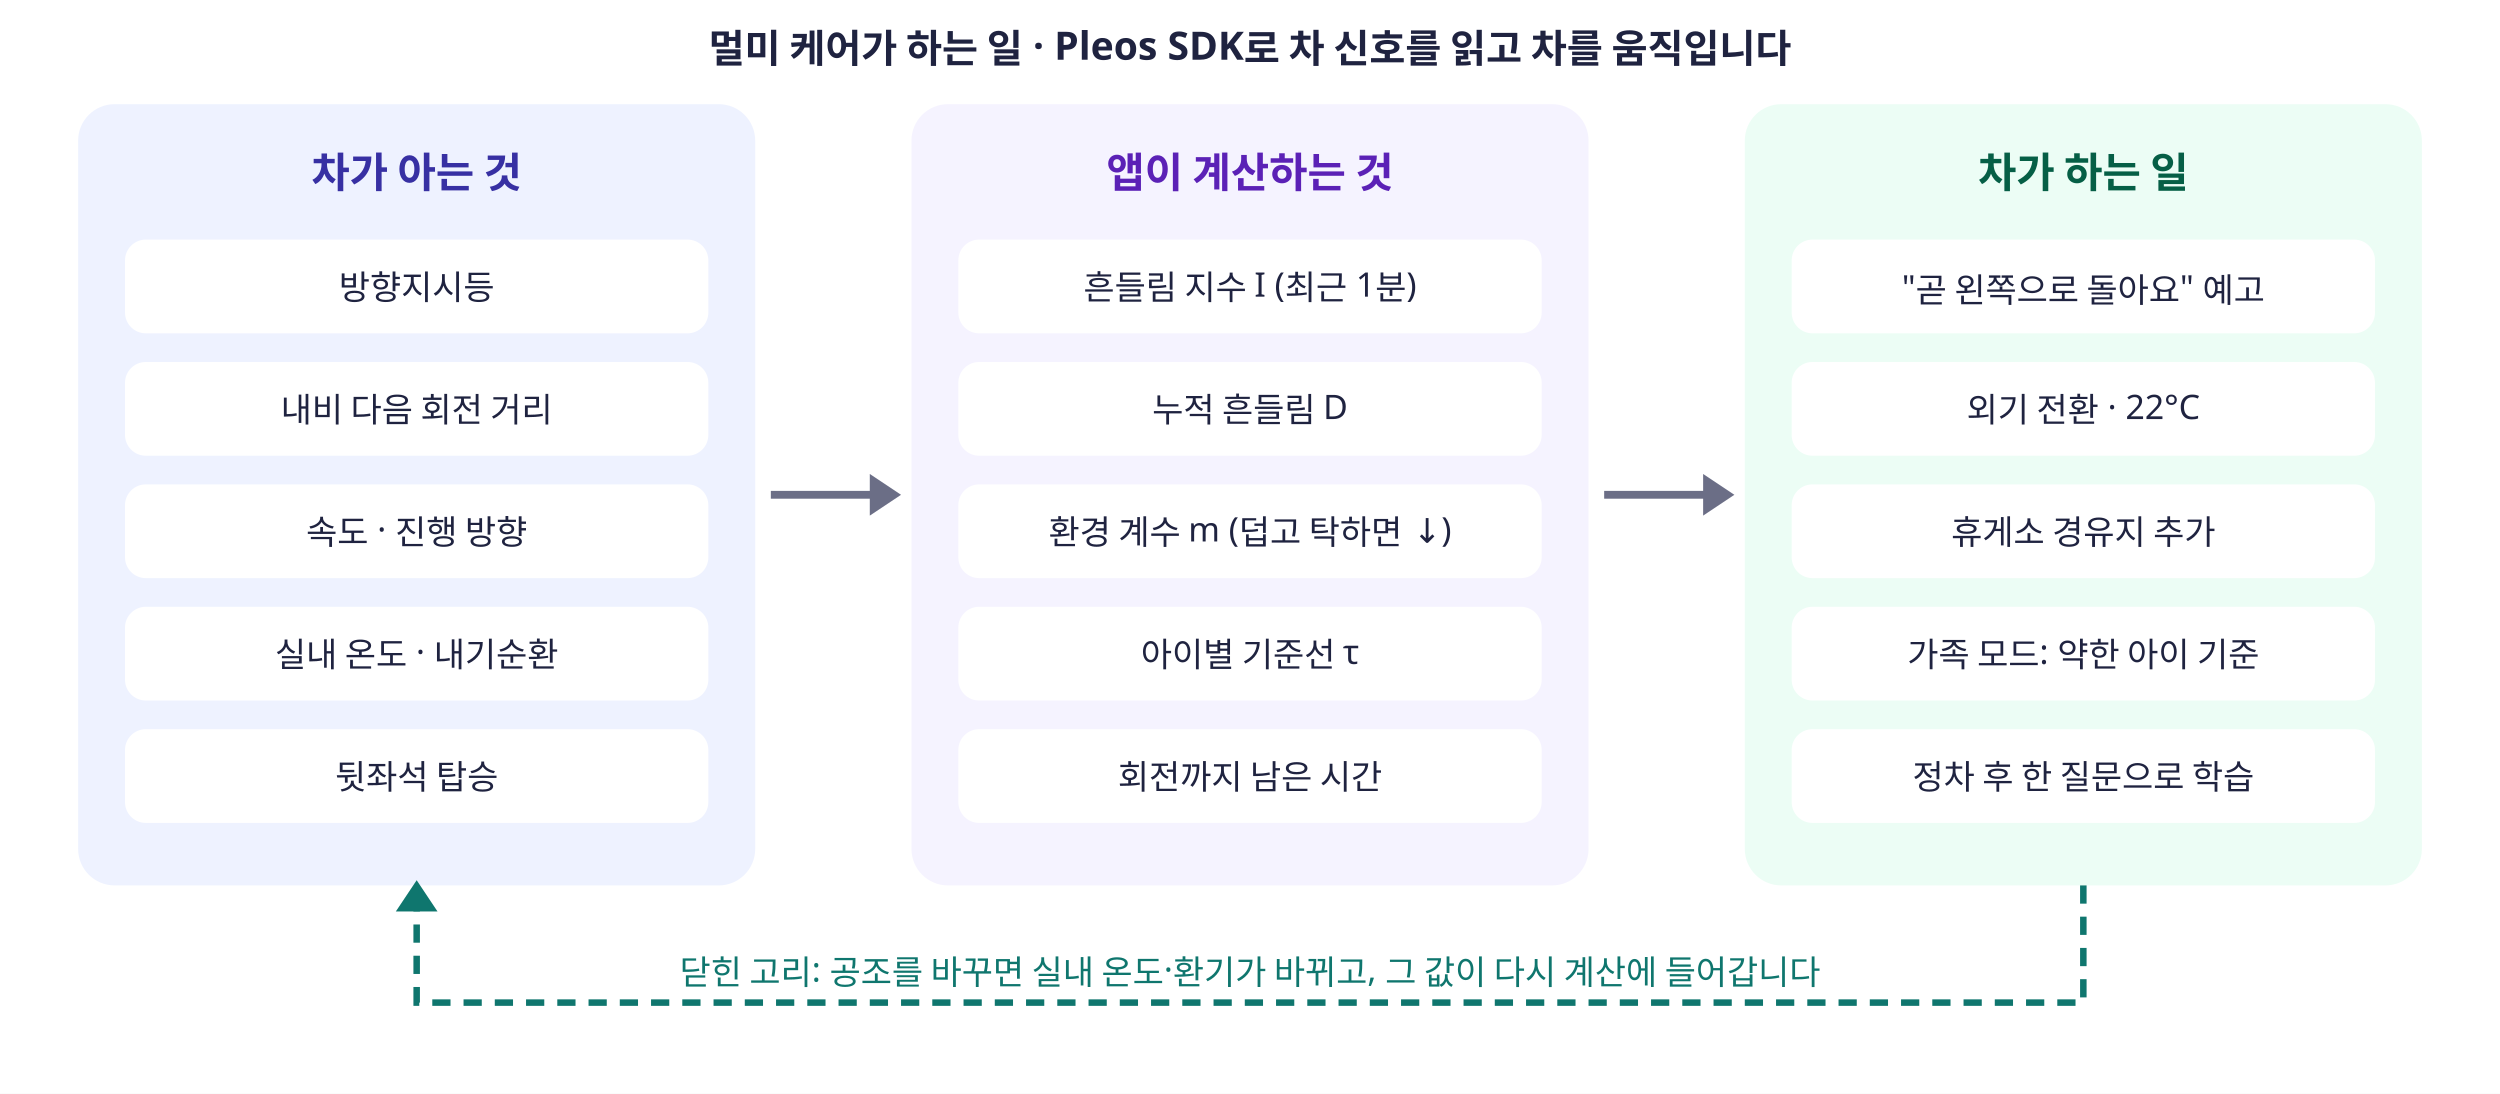
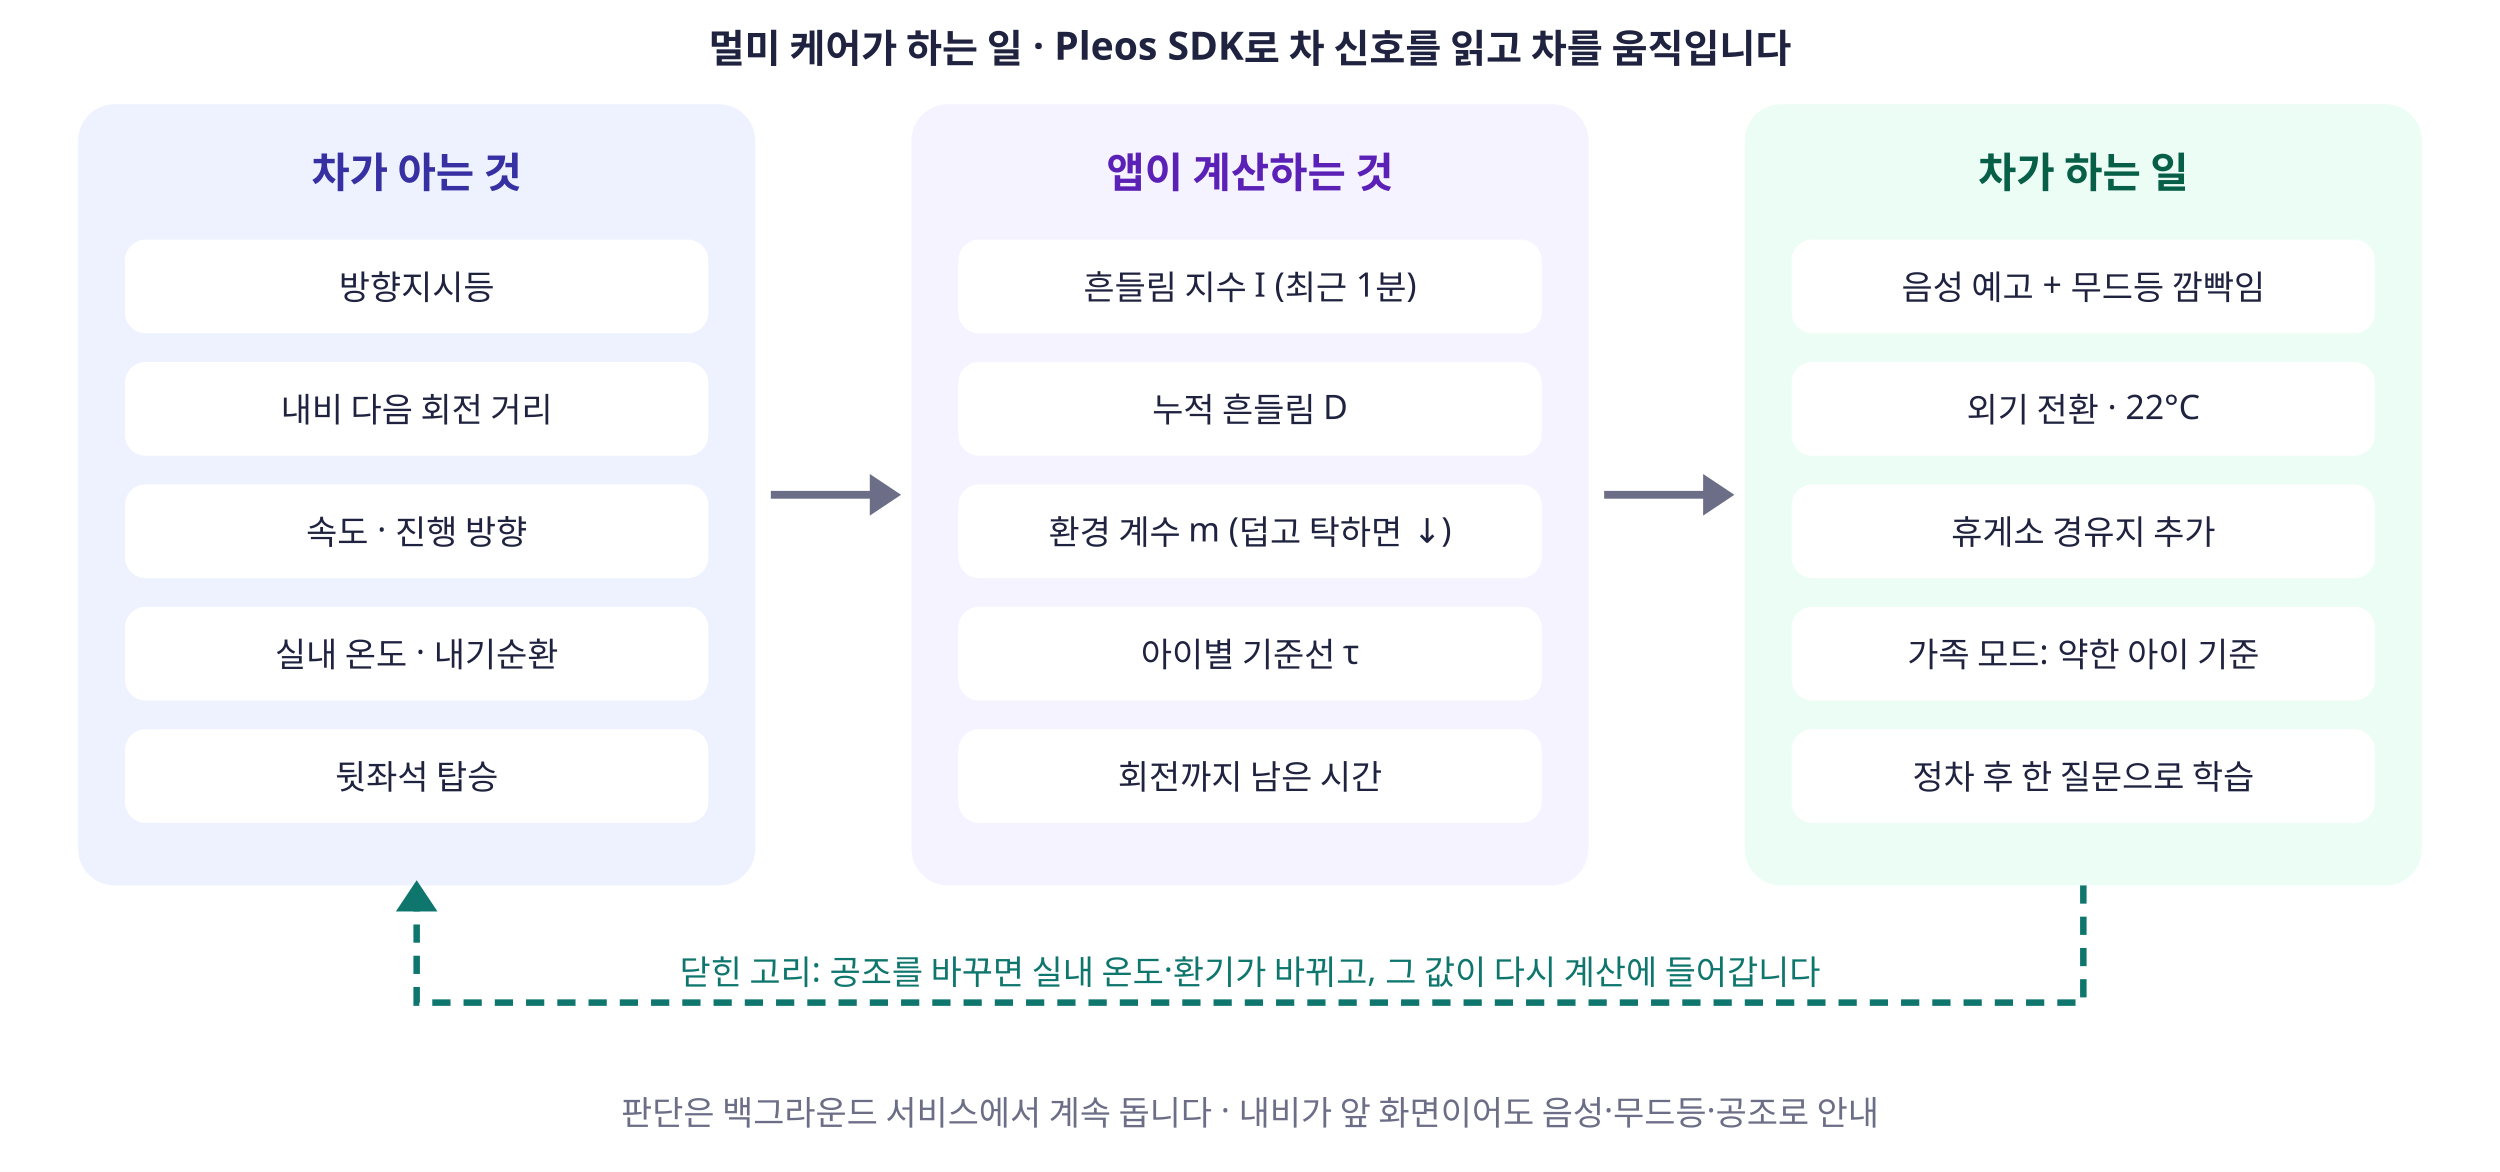
- <svg xmlns="http://www.w3.org/2000/svg" viewBox="0 0 960 420" font-family="Apple SD Gothic Neo, Noto Sans KR, Malgun Gothic, sans-serif" font-size="13">
-   <rect width="960" height="420" fill="#fff" />
+ <svg xmlns="http://www.w3.org/2000/svg" viewBox="0 0 960 450" font-family="Apple SD Gothic Neo, Noto Sans KR, Malgun Gothic, sans-serif" font-size="13">
+   <rect width="960" height="450" fill="#fff" />
  <rect x="30.0" y="40.0" width="260.0" height="300.0" rx="14" fill="#EEF2FF" />
  <text x="160.0" y="72.0" font-size="16" fill="#3730A3" text-anchor="middle" font-weight="700">차가 아는 것</text>
  <rect x="48.0" y="92.0" width="224.0" height="36.0" rx="8" fill="#fff" />
  <text x="160.0" y="115.0" font-size="13" fill="#1F2340" text-anchor="middle" font-weight="400">방향지시등</text>
  <rect x="48.0" y="139.0" width="224.0" height="36.0" rx="8" fill="#fff" />
  <text x="160.0" y="162.0" font-size="13" fill="#1F2340" text-anchor="middle" font-weight="400">내비 다음 회전 거리</text>
  <rect x="48.0" y="186.0" width="224.0" height="36.0" rx="8" fill="#fff" />
  <text x="160.0" y="209.0" font-size="13" fill="#1F2340" text-anchor="middle" font-weight="400">속도 · 진행 방향</text>
  <rect x="48.0" y="233.0" width="224.0" height="36.0" rx="8" fill="#fff" />
  <text x="160.0" y="256.0" font-size="13" fill="#1F2340" text-anchor="middle" font-weight="400">실내 온도 · 내기순환</text>
  <rect x="48.0" y="280.0" width="224.0" height="36.0" rx="8" fill="#fff" />
  <text x="160.0" y="303.0" font-size="13" fill="#1F2340" text-anchor="middle" font-weight="400">뒷좌석 탑승</text>
  <rect x="350.0" y="40.0" width="260.0" height="300.0" rx="14" fill="#F5F3FF" />
  <text x="480.0" y="72.0" font-size="16" fill="#5B21B6" text-anchor="middle" font-weight="700">앱이 계산하는 것</text>
  <rect x="368.0" y="92.0" width="224.0" height="36.0" rx="8" fill="#fff" />
  <text x="480.0" y="115.0" font-size="13" fill="#1F2340" text-anchor="middle" font-weight="400">흔들림 지수 I (최근 1분)</text>
  <rect x="368.0" y="139.0" width="224.0" height="36.0" rx="8" fill="#fff" />
  <text x="480.0" y="162.0" font-size="13" fill="#1F2340" text-anchor="middle" font-weight="400">누적 흔들림 D</text>
  <rect x="368.0" y="186.0" width="224.0" height="36.0" rx="8" fill="#fff" />
  <text x="480.0" y="209.0" font-size="13" fill="#1F2340" text-anchor="middle" font-weight="400">환경 계수 m (덥고 탁하면 ↓)</text>
  <rect x="368.0" y="233.0" width="224.0" height="36.0" rx="8" fill="#fff" />
  <text x="480.0" y="256.0" font-size="13" fill="#1F2340" text-anchor="middle" font-weight="400">아이별 기준선 τ</text>
  <rect x="368.0" y="280.0" width="224.0" height="36.0" rx="8" fill="#fff" />
  <text x="480.0" y="303.0" font-size="13" fill="#1F2340" text-anchor="middle" font-weight="400">회전까지 남은 시간</text>
  <rect x="670.0" y="40.0" width="260.0" height="300.0" rx="14" fill="#ECFDF5" />
  <text x="800.0" y="72.0" font-size="16" fill="#065F46" text-anchor="middle" font-weight="700">차가 하는 일</text>
  <rect x="688.0" y="92.0" width="224.0" height="36.0" rx="8" fill="#fff" />
-   <text x="800.0" y="115.0" font-size="13" fill="#1F2340" text-anchor="middle" font-weight="400">"곧 왼쪽으로 돌아요" 예고</text>
+   <text x="800.0" y="115.0" font-size="13" fill="#1F2340" text-anchor="middle" font-weight="400">음성 예고 + 무드등 깜빡임</text>
  <rect x="688.0" y="139.0" width="224.0" height="36.0" rx="8" fill="#fff" />
  <text x="800.0" y="162.0" font-size="13" fill="#1F2340" text-anchor="middle" font-weight="400">외기 전환 · 22°C</text>
  <rect x="688.0" y="186.0" width="224.0" height="36.0" rx="8" fill="#fff" />
  <text x="800.0" y="209.0" font-size="13" fill="#1F2340" text-anchor="middle" font-weight="400">휴게소 경유지 추가</text>
  <rect x="688.0" y="233.0" width="224.0" height="36.0" rx="8" fill="#fff" />
  <text x="800.0" y="256.0" font-size="13" fill="#1F2340" text-anchor="middle" font-weight="400">가족 모드: 약한 아이 기준</text>
  <rect x="688.0" y="280.0" width="224.0" height="36.0" rx="8" fill="#fff" />
  <text x="800.0" y="303.0" font-size="13" fill="#1F2340" text-anchor="middle" font-weight="400">정차 후 한 질문으로 학습</text>
  <path d="M296 190 L342 190" stroke="#6B6E86" stroke-width="3" fill="none" />
  <path d="M334 182 L346 190 L334 198" fill="#6B6E86" />
  <path d="M616 190 L662 190" stroke="#6B6E86" stroke-width="3" fill="none" />
  <path d="M654 182 L666 190 L654 198" fill="#6B6E86" />
  <path d="M800 340 L800 385 L160 385 L160 340" stroke="#0F766E" stroke-width="2.5" fill="none" stroke-dasharray="7 5" />
  <path d="M152 350 L160 338 L168 350" fill="#0F766E" />
  <text x="480.0" y="378.0" font-size="13" fill="#0F766E" text-anchor="middle" font-weight="400">닫힌 고리: 공조를 바꾸면 실내 온도·환기가 바뀌고, 그 값이 다시 계산에 들어갑니다</text>
  <text x="480.0" y="24.0" font-size="15" fill="#1F2340" text-anchor="middle" font-weight="700">멀미 케어가 하는 일 · Pleos SDK로 차 신호를 읽고 차를 움직입니다</text>
+   <text x="480.0" y="432.0" font-size="13" fill="#6B6E86" text-anchor="middle" font-weight="400">판단은 백그라운드 서비스에서 계속 돕니다 · 내비가 앞 화면이어도 음성·무드등·공조로 안내</text>
</svg>
